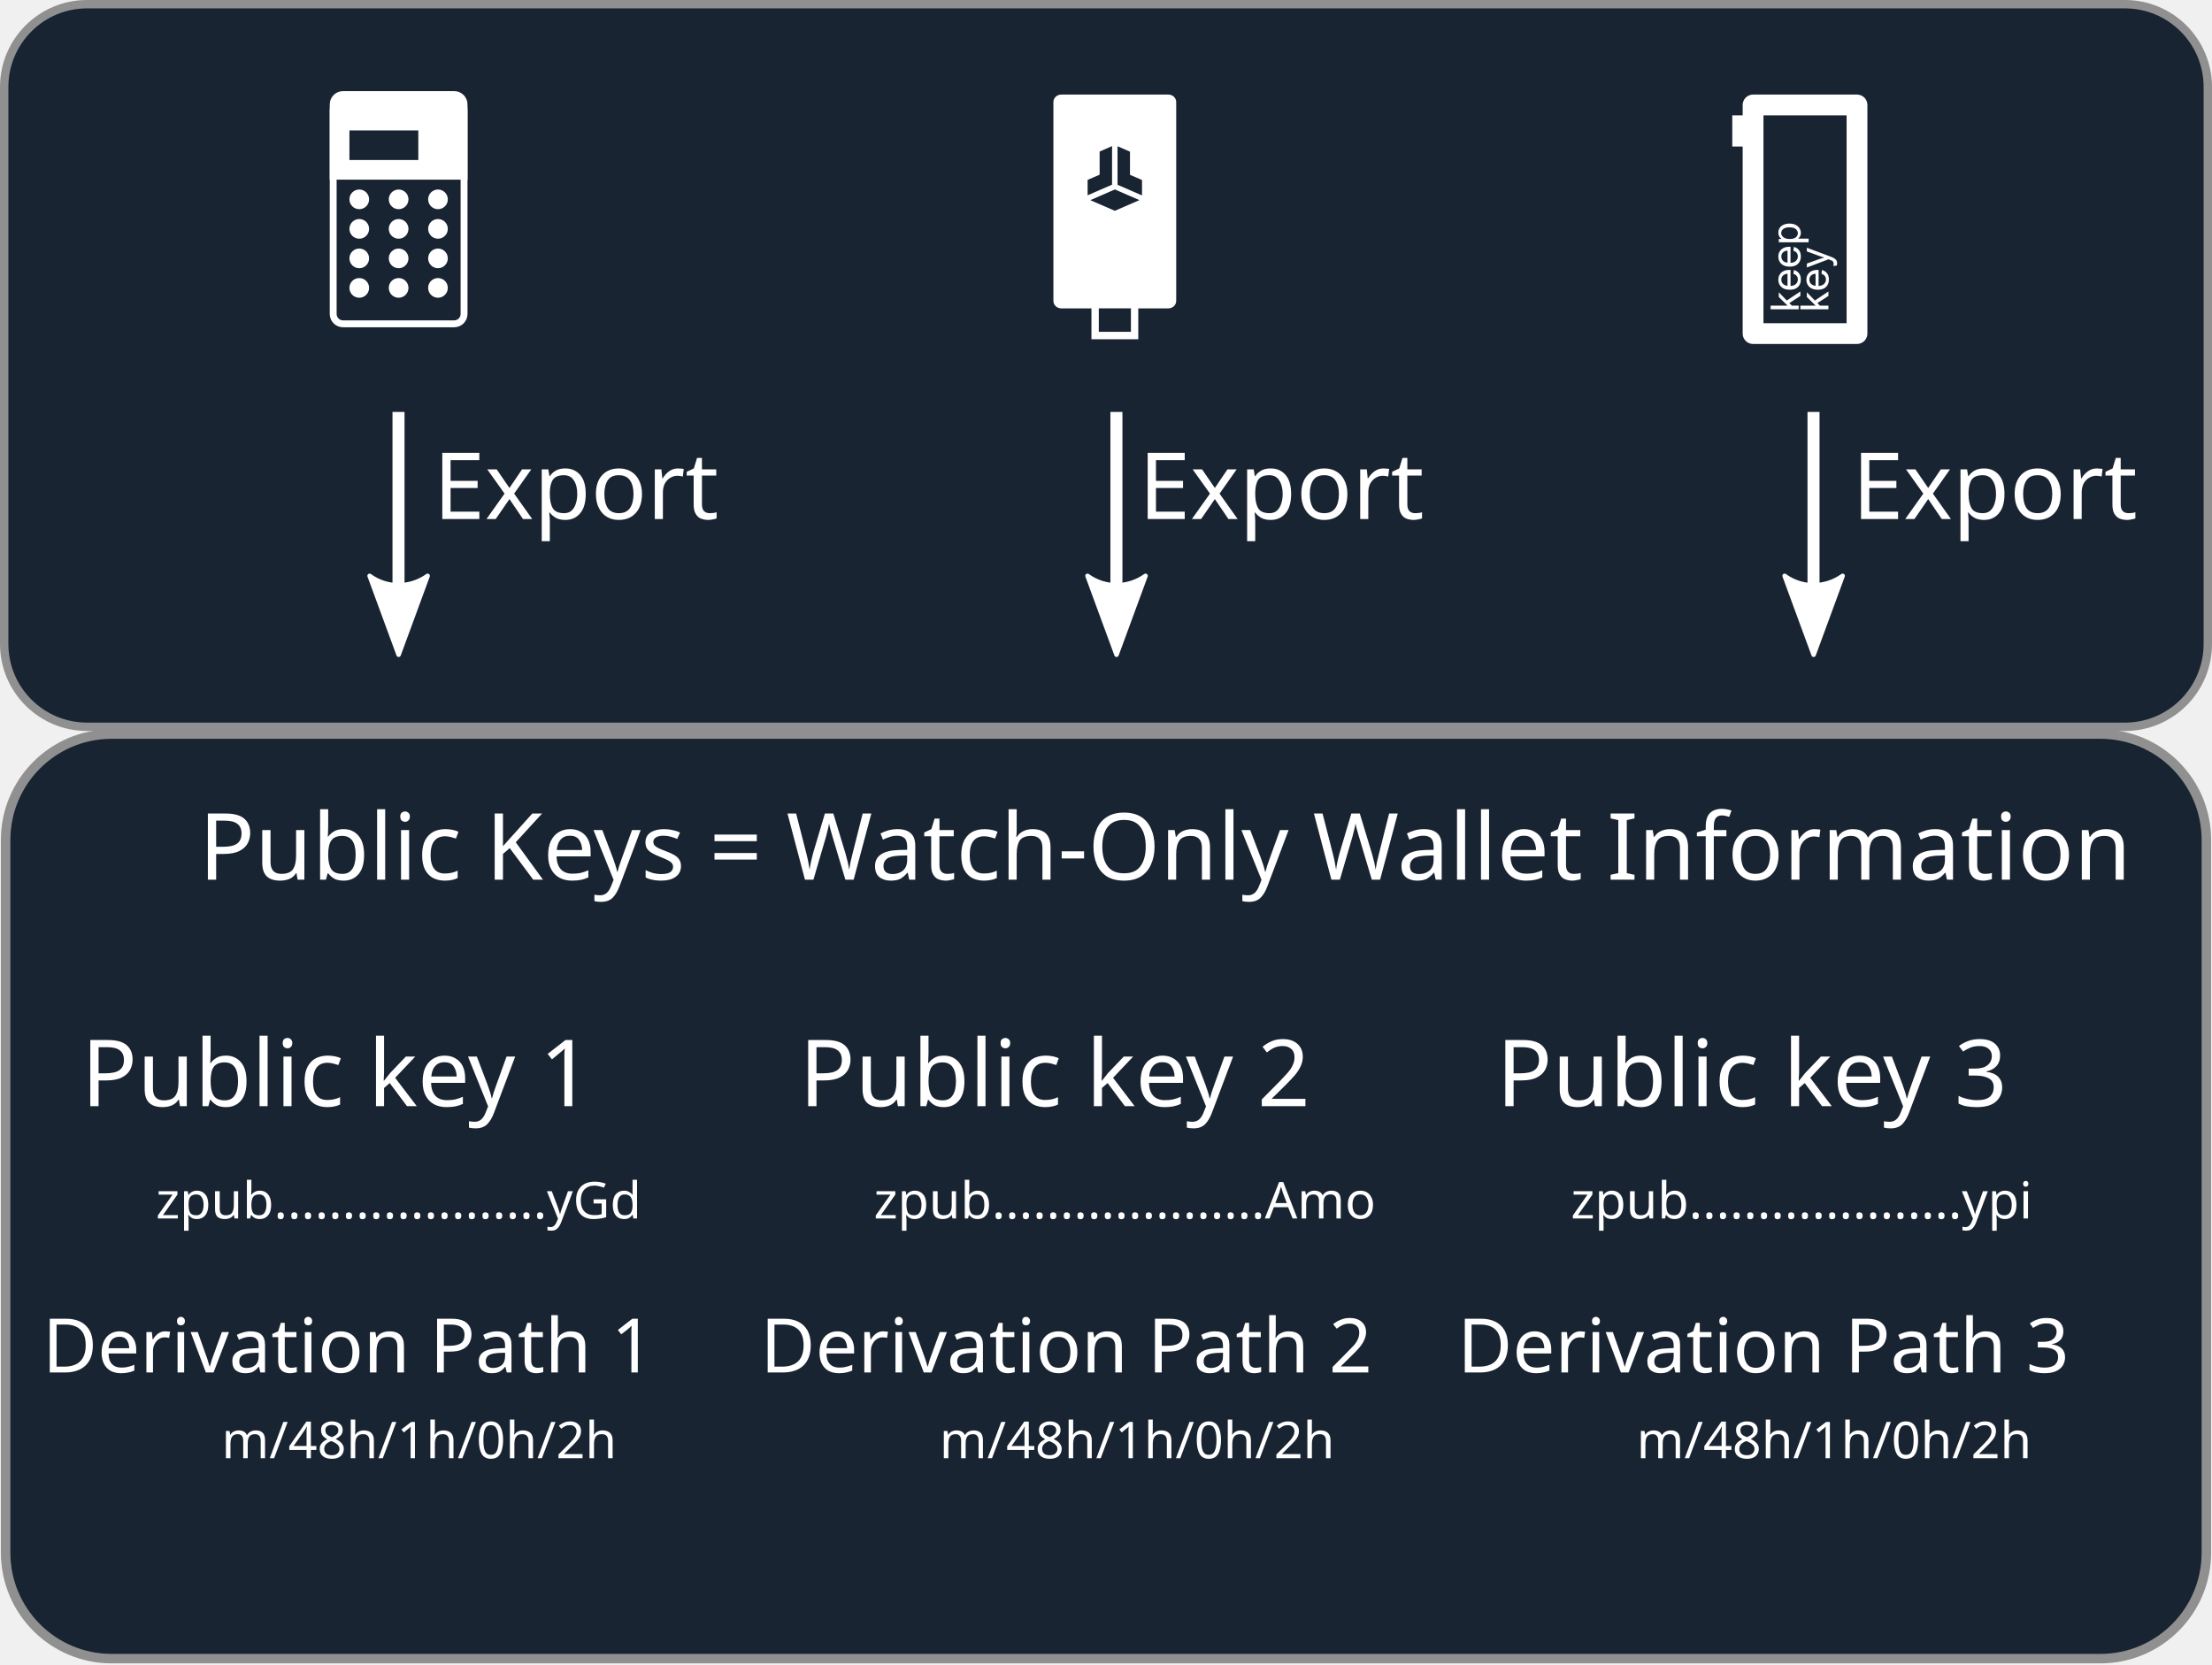
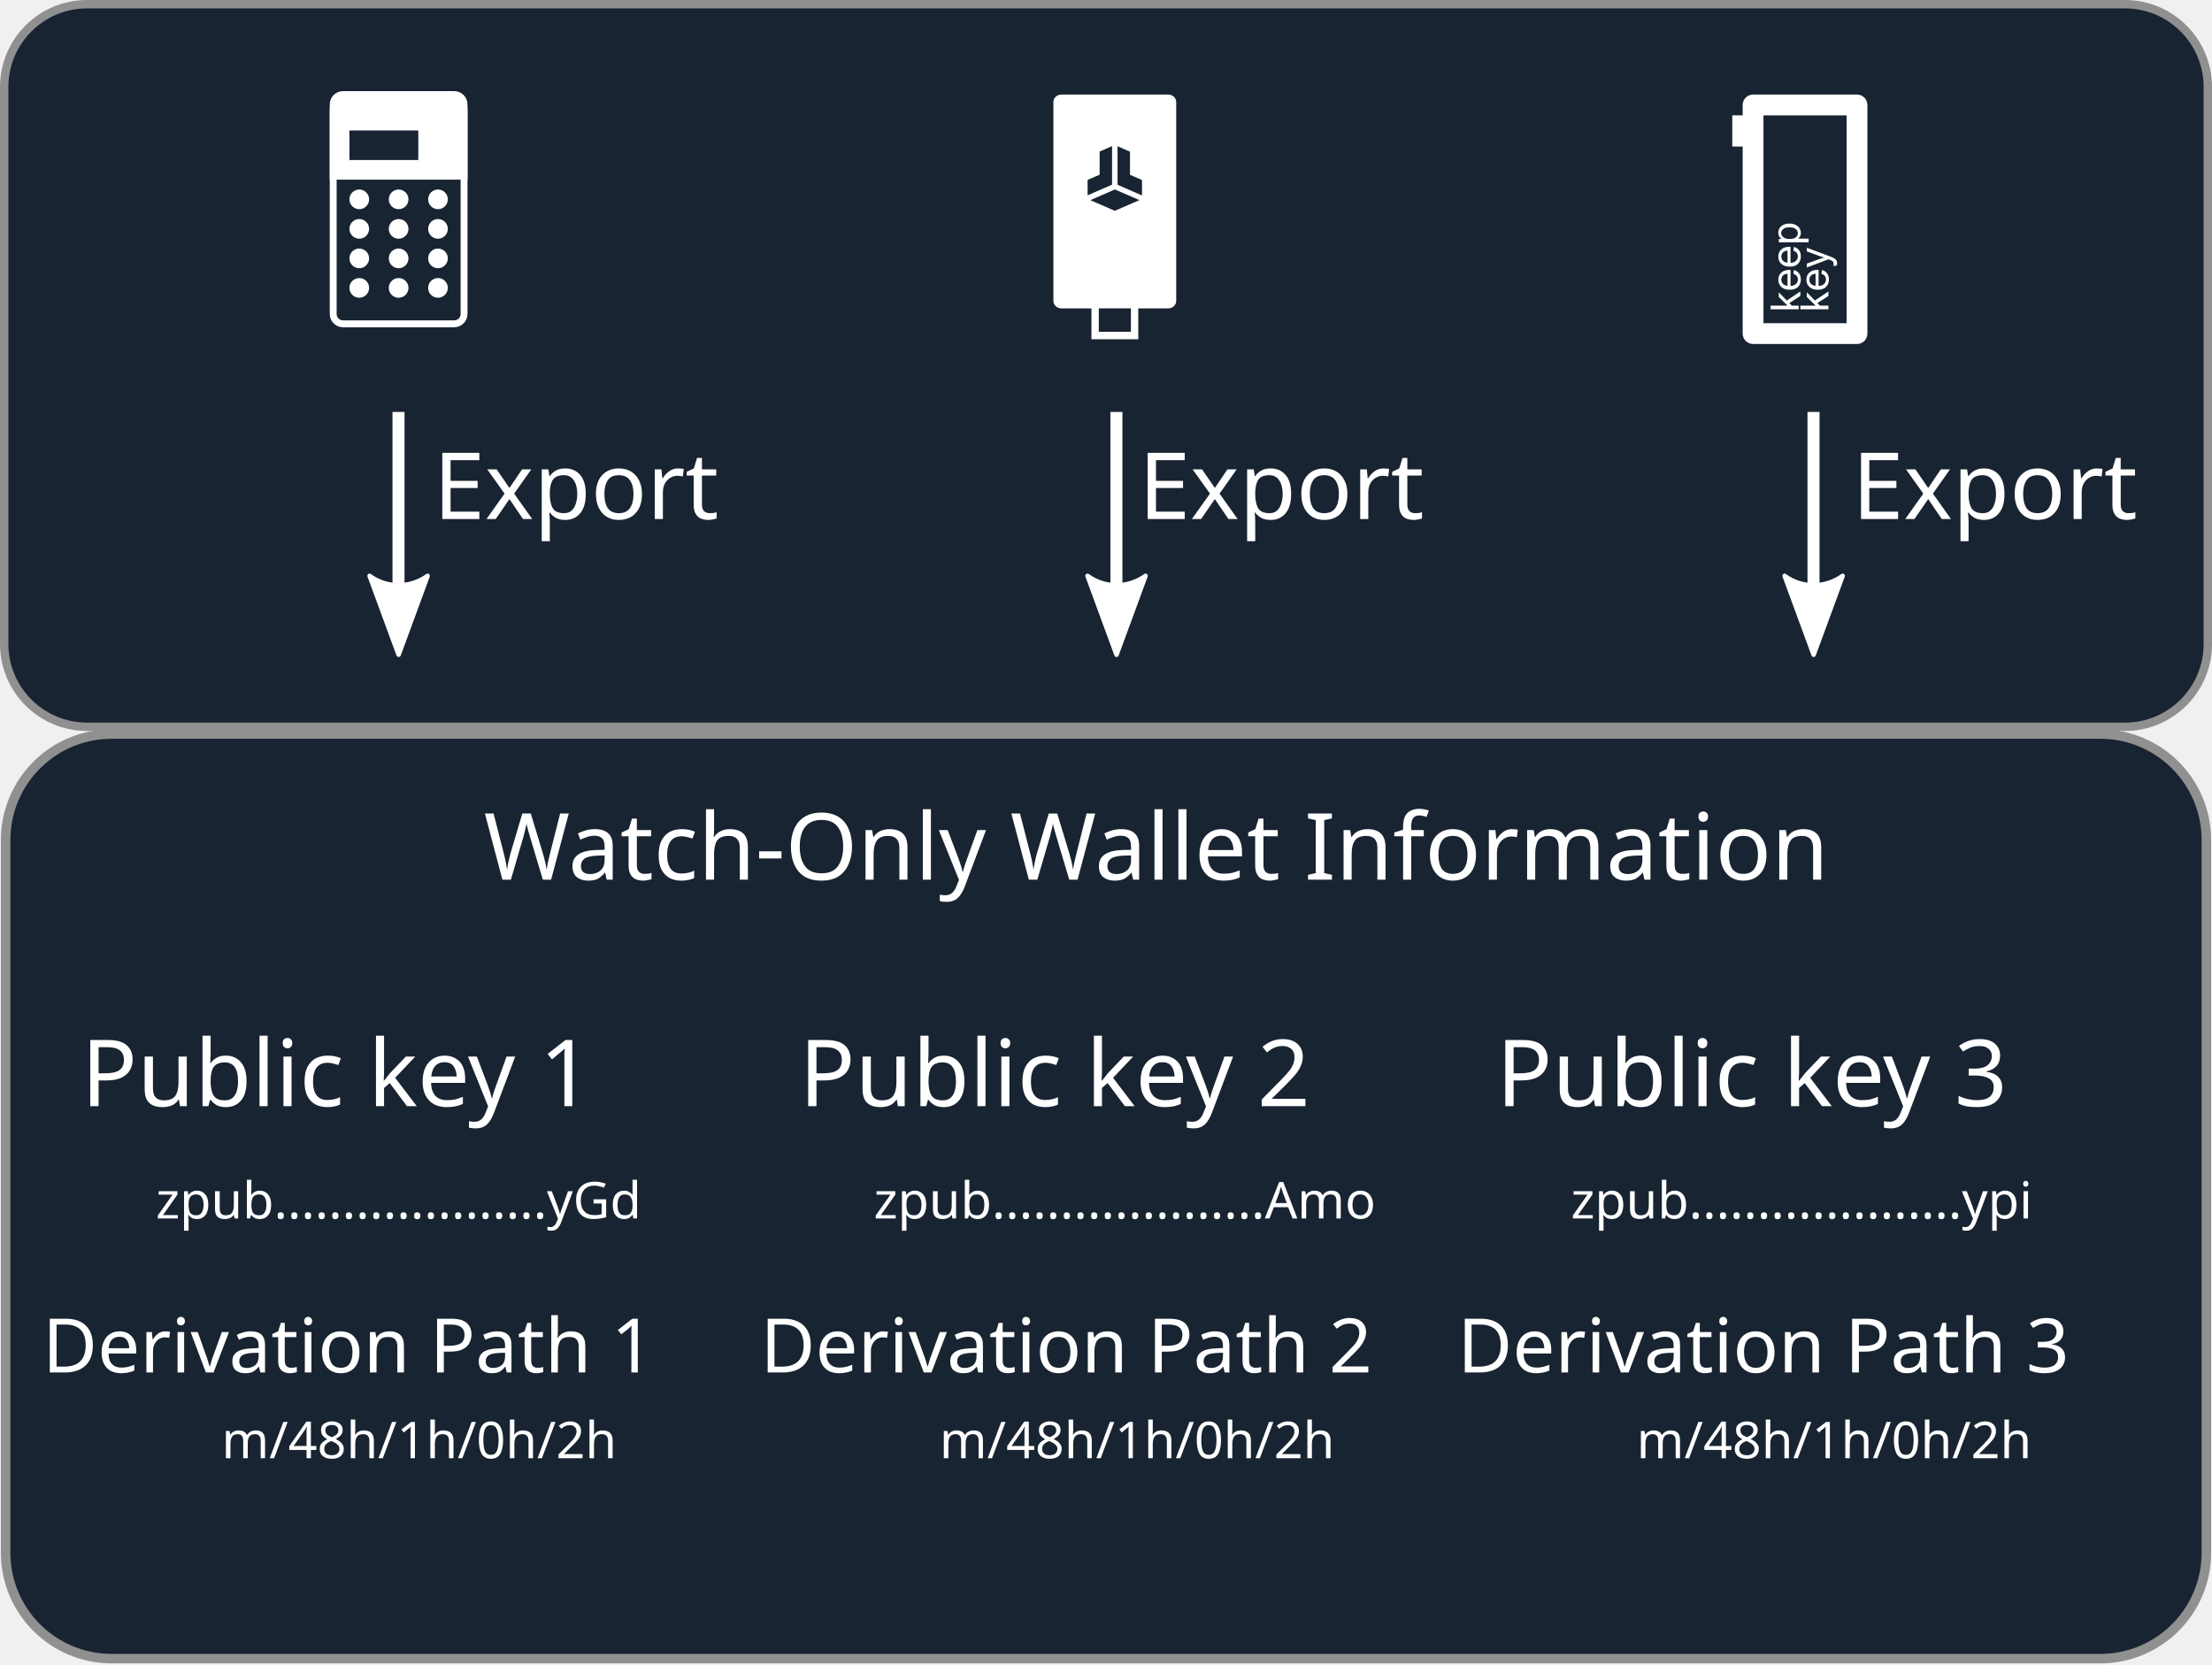
<svg xmlns="http://www.w3.org/2000/svg" width="183.861mm" height="138.348mm" viewBox="0 0 183.861 138.348" version="1.1" id="svg5">
  <defs id="defs2">
    <marker style="overflow:visible" id="Arrow2Mend" refX="0" refY="0" orient="auto">
      <path transform="scale(-0.6)" d="M 8.719,4.034 -2.207,0.016 8.719,-4.002 c -1.745,2.372 -1.735,5.617 -6e-7,8.035 z" style="fill:context-stroke;fill-rule:evenodd;stroke:context-stroke;stroke-width:0.625;stroke-linejoin:round" id="path164965" />
    </marker>
    <marker style="overflow:visible" id="Arrow1Lend" refX="0" refY="0" orient="auto">
      <path transform="matrix(-0.8,0,0,-0.8,-10,0)" style="fill:context-stroke;fill-rule:evenodd;stroke:context-stroke;stroke-width:1pt" d="M 0,0 5,-5 -12.5,0 5,5 Z" id="path164941" />
    </marker>
    <rect x="481.797" y="421.178" width="29.508" height="40.268" id="rect132514" />
    <rect x="524.812" y="382.733" width="358.312" height="107.187" id="rect108088" />
  </defs>
  <g id="layer1" transform="translate(-15.78326,-53.08264)">
    <rect style="fill:#192432;fill-opacity:1;fill-rule:evenodd;stroke:#909090;stroke-width:0.697;stroke-miterlimit:4;stroke-dasharray:none;stroke-opacity:1" id="rect31" width="183.164" height="60.07" x="16.132" y="53.431" ry="6.887" />
    <rect style="fill:#192432;fill-opacity:1;fill-rule:evenodd;stroke:#909090;stroke-width:0.788;stroke-miterlimit:4;stroke-dasharray:none;stroke-opacity:1" id="rect177184" width="182.926" height="76.86" x="16.251" y="114.104" ry="8.812" />
    <g id="Group-5" style="fill:none;fill-rule:evenodd;stroke:none;stroke-width:1" transform="matrix(0.8178821,0,0,0.8178821,43.19155,60.6579)">
      <g id="Group-4">
        <rect id="Rectangle" stroke="#ffffff" stroke-width="0.7" x="0.35" y="0.35" width="13.3" height="23.3" rx="1" />
        <path d="m 2,0 h 10 c 1.105,0 2,0.895 2,2 V 9 H 0 V 2 C 0,0.895 0.895,0 2,0 Z M 2,4 V 7 H 9 V 4 Z" id="Combined-Shape" fill="#ffffff" />
      </g>
      <circle id="Oval" fill="#ffffff" cx="3" cy="11" r="1" />
      <circle id="circle10781" fill="#ffffff" cx="7" cy="11" r="1" />
      <circle id="circle10783" fill="#ffffff" cx="11" cy="11" r="1" />
      <circle id="circle10785" fill="#ffffff" cx="3" cy="14" r="1" />
      <circle id="circle10787" fill="#ffffff" cx="7" cy="14" r="1" />
      <circle id="circle10789" fill="#ffffff" cx="11" cy="14" r="1" />
      <circle id="circle10791" fill="#ffffff" cx="3" cy="17" r="1" />
      <circle id="circle10793" fill="#ffffff" cx="7" cy="17" r="1" />
      <circle id="circle10795" fill="#ffffff" cx="11" cy="17" r="1" />
      <circle id="circle10797" fill="#ffffff" cx="3" cy="20" r="1" />
      <circle id="circle10799" fill="#ffffff" cx="7" cy="20" r="1" />
      <circle id="circle10801" fill="#ffffff" cx="11" cy="20" r="1" />
    </g>
    <path d="m 103.999,60.944 c -0.364,0 -0.657,0.278 -0.657,0.622 v 16.53 c 0,0.344 0.293,0.622 0.657,0.622 h 2.505 v 2.564 h 3.893 v -2.564 h 2.495 c 0.364,0 0.657,-0.278 0.657,-0.622 V 61.566 c 0,-0.344 -0.293,-0.622 -0.657,-0.622 z m 4.218,4.285 v 3.205 l -2.003,0.871 -0.029,0.013 v -1.283 l 1,-0.43 v -1.926 z m 0.455,0.01 1.035,0.452 v 1.924 l 1,0.432 v 1.249 0.032 l -2.034,-0.884 z m -0.223,3.592 2.043,0.887 -2.037,0.885 -0.008,0.003 -2.037,-0.884 z m -1.333,9.886 h 2.669 v 1.951 h -2.669 z" id="path902" style="fill:#ffffff;fill-rule:nonzero;stroke:none;stroke-width:0.853" />
    <g id="Group" fill="#ffffff" style="fill-rule:evenodd;stroke:none;stroke-width:1" transform="matrix(0.8638703,0,0,0.8638703,159.77,60.94415)">
      <path d="m 2,0 h 10 c 0.552,0 1,0.448 1,1 v 22 c 0,0.552 -0.448,1 -1,1 H 2 C 1.448,24 1,23.552 1,23 V 1 C 1,0.448 1.448,0 2,0 Z m 1,2 v 20 h 8 V 2 Z" id="Combined-Shape-6" />
      <path d="m 2.766,16.2 v -2.863 h 0.352 v 1.633 l 0.832,-0.844 H 4.404 L 3.611,14.895 4.484,16.2 H 4.051 L 3.365,15.139 3.117,15.378 V 16.2 Z m 3.418,-0.668 0.363,0.045 c -0.057,0.212 -0.163,0.377 -0.318,0.494 -0.155,0.117 -0.353,0.176 -0.594,0.176 -0.303,0 -0.544,-0.093 -0.722,-0.28 -0.178,-0.187 -0.267,-0.449 -0.267,-0.786 0,-0.349 0.09,-0.62 0.27,-0.812 0.18,-0.193 0.413,-0.289 0.699,-0.289 0.277,0 0.504,0.094 0.68,0.283 0.176,0.189 0.264,0.454 0.264,0.797 0,0.021 -6.51e-4,0.052 -0.002,0.094 h -1.547 c 0.013,0.228 0.077,0.402 0.193,0.523 0.116,0.121 0.26,0.182 0.434,0.182 0.129,0 0.239,-0.034 0.33,-0.102 0.091,-0.068 0.163,-0.176 0.217,-0.324 z M 5.029,14.964 H 6.188 C 6.172,14.789 6.128,14.658 6.055,14.571 5.943,14.436 5.798,14.368 5.619,14.368 c -0.161,0 -0.297,0.054 -0.407,0.162 -0.11,0.108 -0.171,0.253 -0.183,0.434 z m 3.379,0.568 0.363,0.045 c -0.057,0.212 -0.163,0.377 -0.318,0.494 -0.155,0.117 -0.353,0.176 -0.594,0.176 -0.303,0 -0.544,-0.093 -0.722,-0.28 C 6.96,15.78 6.871,15.518 6.871,15.18 c 0,-0.349 0.09,-0.62 0.27,-0.812 0.18,-0.193 0.413,-0.289 0.699,-0.289 0.277,0 0.504,0.094 0.68,0.283 0.176,0.189 0.264,0.454 0.264,0.797 0,0.021 -6.51e-4,0.052 -0.002,0.094 H 7.234 c 0.013,0.228 0.077,0.402 0.193,0.523 0.116,0.121 0.26,0.182 0.434,0.182 0.129,0 0.239,-0.034 0.33,-0.102 0.091,-0.068 0.163,-0.176 0.217,-0.324 z M 7.254,14.964 H 8.412 C 8.396,14.789 8.352,14.658 8.279,14.571 8.167,14.436 8.022,14.368 7.844,14.368 c -0.161,0 -0.297,0.054 -0.407,0.162 -0.11,0.108 -0.171,0.253 -0.183,0.434 z m 1.959,2.031 v -2.869 h 0.32 v 0.27 c 0.076,-0.105 0.161,-0.185 0.256,-0.237 0.095,-0.053 0.21,-0.079 0.346,-0.079 0.177,0 0.333,0.046 0.469,0.137 0.135,0.091 0.238,0.22 0.307,0.386 0.069,0.166 0.104,0.348 0.104,0.546 0,0.212 -0.038,0.403 -0.114,0.573 -0.076,0.17 -0.187,0.3 -0.332,0.391 -0.145,0.09 -0.298,0.136 -0.458,0.136 -0.117,0 -0.222,-0.025 -0.315,-0.074 -0.093,-0.049 -0.17,-0.112 -0.229,-0.188 v 1.01 z M 9.531,15.175 c 0,0.267 0.054,0.464 0.162,0.592 0.108,0.128 0.239,0.191 0.393,0.191 0.156,0 0.29,-0.066 0.401,-0.198 0.111,-0.132 0.167,-0.337 0.167,-0.614 0,-0.264 -0.054,-0.462 -0.163,-0.594 -0.109,-0.132 -0.239,-0.197 -0.39,-0.197 -0.15,0 -0.282,0.07 -0.397,0.21 C 9.589,14.704 9.531,14.908 9.531,15.175 Z M 2.766,18.9 v -2.863 h 0.352 v 1.633 l 0.832,-0.844 H 4.404 L 3.611,17.595 4.484,18.9 H 4.051 L 3.365,17.839 3.117,18.078 V 18.9 Z m 3.418,-0.668 0.363,0.045 c -0.057,0.212 -0.163,0.377 -0.318,0.494 -0.155,0.117 -0.353,0.176 -0.594,0.176 -0.303,0 -0.544,-0.093 -0.722,-0.28 -0.178,-0.187 -0.267,-0.449 -0.267,-0.786 0,-0.349 0.09,-0.62 0.27,-0.812 0.18,-0.193 0.413,-0.289 0.699,-0.289 0.277,0 0.504,0.094 0.68,0.283 0.176,0.189 0.264,0.454 0.264,0.797 0,0.021 -6.51e-4,0.052 -0.002,0.094 h -1.547 c 0.013,0.228 0.077,0.402 0.193,0.523 0.116,0.121 0.26,0.182 0.434,0.182 0.129,0 0.239,-0.034 0.33,-0.102 0.091,-0.068 0.163,-0.176 0.217,-0.324 z M 5.029,17.664 H 6.188 C 6.172,17.489 6.128,17.358 6.055,17.271 5.943,17.136 5.798,17.068 5.619,17.068 c -0.161,0 -0.297,0.054 -0.407,0.162 -0.11,0.108 -0.171,0.253 -0.183,0.434 z m 1.943,2.035 -0.039,-0.33 c 0.077,0.021 0.144,0.031 0.201,0.031 0.078,0 0.141,-0.013 0.188,-0.039 0.047,-0.026 0.085,-0.062 0.115,-0.109 0.022,-0.035 0.058,-0.122 0.107,-0.262 0.007,-0.02 0.017,-0.048 0.031,-0.086 L 6.789,16.826 h 0.379 l 0.432,1.201 c 0.056,0.152 0.106,0.312 0.15,0.48 0.04,-0.161 0.089,-0.319 0.145,-0.473 l 0.443,-1.209 h 0.352 l -0.789,2.109 c -0.085,0.228 -0.15,0.385 -0.197,0.471 -0.062,0.116 -0.134,0.201 -0.215,0.255 -0.081,0.054 -0.177,0.081 -0.289,0.081 -0.068,0 -0.143,-0.014 -0.227,-0.043 z" id="keep-key" transform="rotate(-90,6.889648,16.53926)" />
      <rect id="Rectangle-7" x="0" y="2" width="2" height="3" />
    </g>
    <text xml:space="preserve" style="font-style:normal;font-weight:normal;font-size:7.705px;line-height:1.25;font-family:sans-serif;fill:#000000;fill-opacity:1;stroke:none;stroke-width:0.193" x="48.789" y="145.042" id="text35645">
      <tspan style="text-align:center;text-anchor:middle;fill:#ffffff;fill-opacity:1;stroke-width:0.193" x="48.789" y="145.042" id="tspan82322">Public key 1</tspan>
    </text>
-     <text xml:space="preserve" style="font-style:normal;font-weight:normal;font-size:7.705px;line-height:1.25;font-family:sans-serif;fill:#000000;fill-opacity:1;stroke:none;stroke-width:0.193" x="32.311" y="126.212" id="text62400">
-       <tspan id="tspan62398" style="fill:#ffffff;fill-opacity:1;stroke-width:0.193" x="32.311" y="126.212">Public Keys = Watch-Only Wallet Information</tspan>
+     <text xml:space="preserve" style="font-style:normal;font-weight:normal;font-size:7.705px;line-height:1.25;font-family:sans-serif;fill:#000000;fill-opacity:1;stroke:none;stroke-width:0.193" x="55.995" y="126.212" id="text62400">
+       <tspan id="tspan62398" style="fill:#ffffff;fill-opacity:1;stroke-width:0.193" x="55.995" y="126.212">Watch-Only Wallet Information</tspan>
    </text>
    <text xml:space="preserve" style="font-style:normal;font-weight:normal;font-size:3.75px;line-height:1.25;font-family:sans-serif;fill:#000000;fill-opacity:1;stroke:none;stroke-width:0.094;stroke-miterlimit:4;stroke-dasharray:none" x="279.165" y="167.339" id="text93230">
      <tspan style="text-align:center;text-anchor:middle;fill:#ffffff;fill-opacity:1;stroke-width:0.094;stroke-miterlimit:4;stroke-dasharray:none" x="279.165" y="167.339" id="tspan120812" />
    </text>
    <text xml:space="preserve" transform="matrix(0.2645833,0,0,0.2645833,15.78326,53.08263)" id="text108086" style="font-style:normal;font-weight:normal;font-size:40px;line-height:1.25;font-family:sans-serif;white-space:pre;shape-inside:url(#rect108088);fill:#000000;fill-opacity:1;stroke:none" />
    <text xml:space="preserve" transform="matrix(0.2645833,0,0,0.2645833,15.78326,53.08263)" id="text132512" style="font-style:normal;font-weight:normal;font-size:40px;line-height:1.25;font-family:sans-serif;white-space:pre;shape-inside:url(#rect132514);fill:#000000;fill-opacity:1;stroke:none" />
    <text xml:space="preserve" style="font-style:normal;font-weight:normal;font-size:4.233px;line-height:1.25;font-family:sans-serif;fill:#000000;fill-opacity:1;stroke:none;stroke-width:0.265" x="28.734" y="154.376" id="text145591">
      <tspan style="font-size:4.233px;fill:#ffffff;fill-opacity:1;stroke-width:0.265" x="28.734" y="154.376" id="tspan147219">zpub....................yGd</tspan>
    </text>
    <text xml:space="preserve" style="font-style:normal;font-weight:normal;font-size:4.233px;line-height:1.25;font-family:sans-serif;fill:#000000;fill-opacity:1;stroke:none;stroke-width:0.265" x="34.203" y="174.303" id="text156841">
      <tspan style="font-size:4.233px;fill:#ffffff;fill-opacity:1;stroke-width:0.265" x="34.203" y="174.303" id="tspan156839">m/48h/1h/0h/2h</tspan>
    </text>
    <text xml:space="preserve" style="font-style:normal;font-weight:normal;font-size:6.268px;line-height:1.25;font-family:sans-serif;fill:#000000;fill-opacity:1;stroke:none;stroke-width:0.157" x="48.813" y="167.176" id="text159497">
      <tspan style="text-align:center;text-anchor:middle;fill:#ffffff;fill-opacity:1;stroke-width:0.157" x="48.813" y="167.176" id="tspan159495">Derivation Path 1</tspan>
    </text>
    <path style="fill:none;stroke:#ffffff;stroke-width:1;stroke-linecap:butt;stroke-linejoin:miter;stroke-miterlimit:4;stroke-dasharray:none;stroke-opacity:1;marker-end:url(#Arrow2Mend)" d="M 48.907,87.327 V 106.185" id="path164784" />
    <text xml:space="preserve" style="font-style:normal;font-weight:normal;font-size:7.705px;line-height:1.25;font-family:sans-serif;fill:#000000;fill-opacity:1;stroke:none;stroke-width:0.193" x="108.46" y="145.042" id="text165376">
      <tspan style="text-align:center;text-anchor:middle;fill:#ffffff;fill-opacity:1;stroke-width:0.193" x="108.46" y="145.042" id="tspan165374">Public key 2</tspan>
    </text>
    <text xml:space="preserve" style="font-style:normal;font-weight:normal;font-size:4.233px;line-height:1.25;font-family:sans-serif;fill:#000000;fill-opacity:1;stroke:none;stroke-width:0.265" x="88.406" y="154.376" id="text165380">
      <tspan style="font-size:4.233px;fill:#ffffff;fill-opacity:1;stroke-width:0.265" x="88.406" y="154.376" id="tspan165378">zpub....................Amo</tspan>
    </text>
    <text xml:space="preserve" style="font-style:normal;font-weight:normal;font-size:4.233px;line-height:1.25;font-family:sans-serif;fill:#000000;fill-opacity:1;stroke:none;stroke-width:0.265" x="93.875" y="174.303" id="text165384">
      <tspan style="font-size:4.233px;fill:#ffffff;fill-opacity:1;stroke-width:0.265" x="93.875" y="174.303" id="tspan165382">m/48h/1h/0h/2h</tspan>
    </text>
    <text xml:space="preserve" style="font-style:normal;font-weight:normal;font-size:6.268px;line-height:1.25;font-family:sans-serif;fill:#000000;fill-opacity:1;stroke:none;stroke-width:0.157" x="108.484" y="167.176" id="text165388">
      <tspan style="text-align:center;text-anchor:middle;fill:#ffffff;fill-opacity:1;stroke-width:0.157" x="108.484" y="167.176" id="tspan165386">Derivation Path 2</tspan>
    </text>
    <path style="fill:none;stroke:#ffffff;stroke-width:1;stroke-linecap:butt;stroke-linejoin:miter;stroke-miterlimit:4;stroke-dasharray:none;stroke-opacity:1;marker-end:url(#Arrow2Mend)" d="M 108.579,87.327 V 106.185" id="path165390" />
    <text xml:space="preserve" style="font-style:normal;font-weight:normal;font-size:7.705px;line-height:1.25;font-family:sans-serif;fill:#000000;fill-opacity:1;stroke:none;stroke-width:0.193" x="166.404" y="145.042" id="text165554">
      <tspan style="text-align:center;text-anchor:middle;fill:#ffffff;fill-opacity:1;stroke-width:0.193" x="166.404" y="145.042" id="tspan165552">Public key 3</tspan>
    </text>
    <text xml:space="preserve" style="font-style:normal;font-weight:normal;font-size:4.233px;line-height:1.25;font-family:sans-serif;fill:#000000;fill-opacity:1;stroke:none;stroke-width:0.265" x="146.349" y="154.376" id="text165558">
      <tspan style="font-size:4.233px;fill:#ffffff;fill-opacity:1;stroke-width:0.265" x="146.349" y="154.376" id="tspan165556">zpub....................ypi</tspan>
    </text>
    <text xml:space="preserve" style="font-style:normal;font-weight:normal;font-size:4.233px;line-height:1.25;font-family:sans-serif;fill:#000000;fill-opacity:1;stroke:none;stroke-width:0.265" x="151.818" y="174.303" id="text165562">
      <tspan style="font-size:4.233px;fill:#ffffff;fill-opacity:1;stroke-width:0.265" x="151.818" y="174.303" id="tspan165560">m/48h/1h/0h/2h</tspan>
    </text>
    <text xml:space="preserve" style="font-style:normal;font-weight:normal;font-size:6.268px;line-height:1.25;font-family:sans-serif;fill:#000000;fill-opacity:1;stroke:none;stroke-width:0.157" x="166.428" y="167.176" id="text165566">
      <tspan style="text-align:center;text-anchor:middle;fill:#ffffff;fill-opacity:1;stroke-width:0.157" x="166.428" y="167.176" id="tspan165564">Derivation Path 3</tspan>
    </text>
    <path style="fill:none;stroke:#ffffff;stroke-width:1;stroke-linecap:butt;stroke-linejoin:miter;stroke-miterlimit:4;stroke-dasharray:none;stroke-opacity:1;marker-end:url(#Arrow2Mend)" d="M 166.522,87.327 V 106.185" id="path165568" />
    <text xml:space="preserve" style="font-style:normal;font-weight:normal;font-size:7.705px;line-height:1.25;font-family:sans-serif;fill:#000000;fill-opacity:1;stroke:none;stroke-width:0.193" x="51.797" y="96.229" id="text177257">
      <tspan id="tspan177255" style="fill:#ffffff;fill-opacity:1;stroke-width:0.193" x="51.797" y="96.229">Export</tspan>
    </text>
    <text xml:space="preserve" style="font-style:normal;font-weight:normal;font-size:7.705px;line-height:1.25;font-family:sans-serif;fill:#000000;fill-opacity:1;stroke:none;stroke-width:0.193" x="110.431" y="96.229" id="text177363">
      <tspan id="tspan177361" style="fill:#ffffff;fill-opacity:1;stroke-width:0.193" x="110.431" y="96.229">Export</tspan>
    </text>
    <text xml:space="preserve" style="font-style:normal;font-weight:normal;font-size:7.705px;line-height:1.25;font-family:sans-serif;fill:#000000;fill-opacity:1;stroke:none;stroke-width:0.193" x="169.724" y="96.229" id="text177367">
      <tspan id="tspan177365" style="fill:#ffffff;fill-opacity:1;stroke-width:0.193" x="169.724" y="96.229">Export</tspan>
    </text>
  </g>
</svg>
